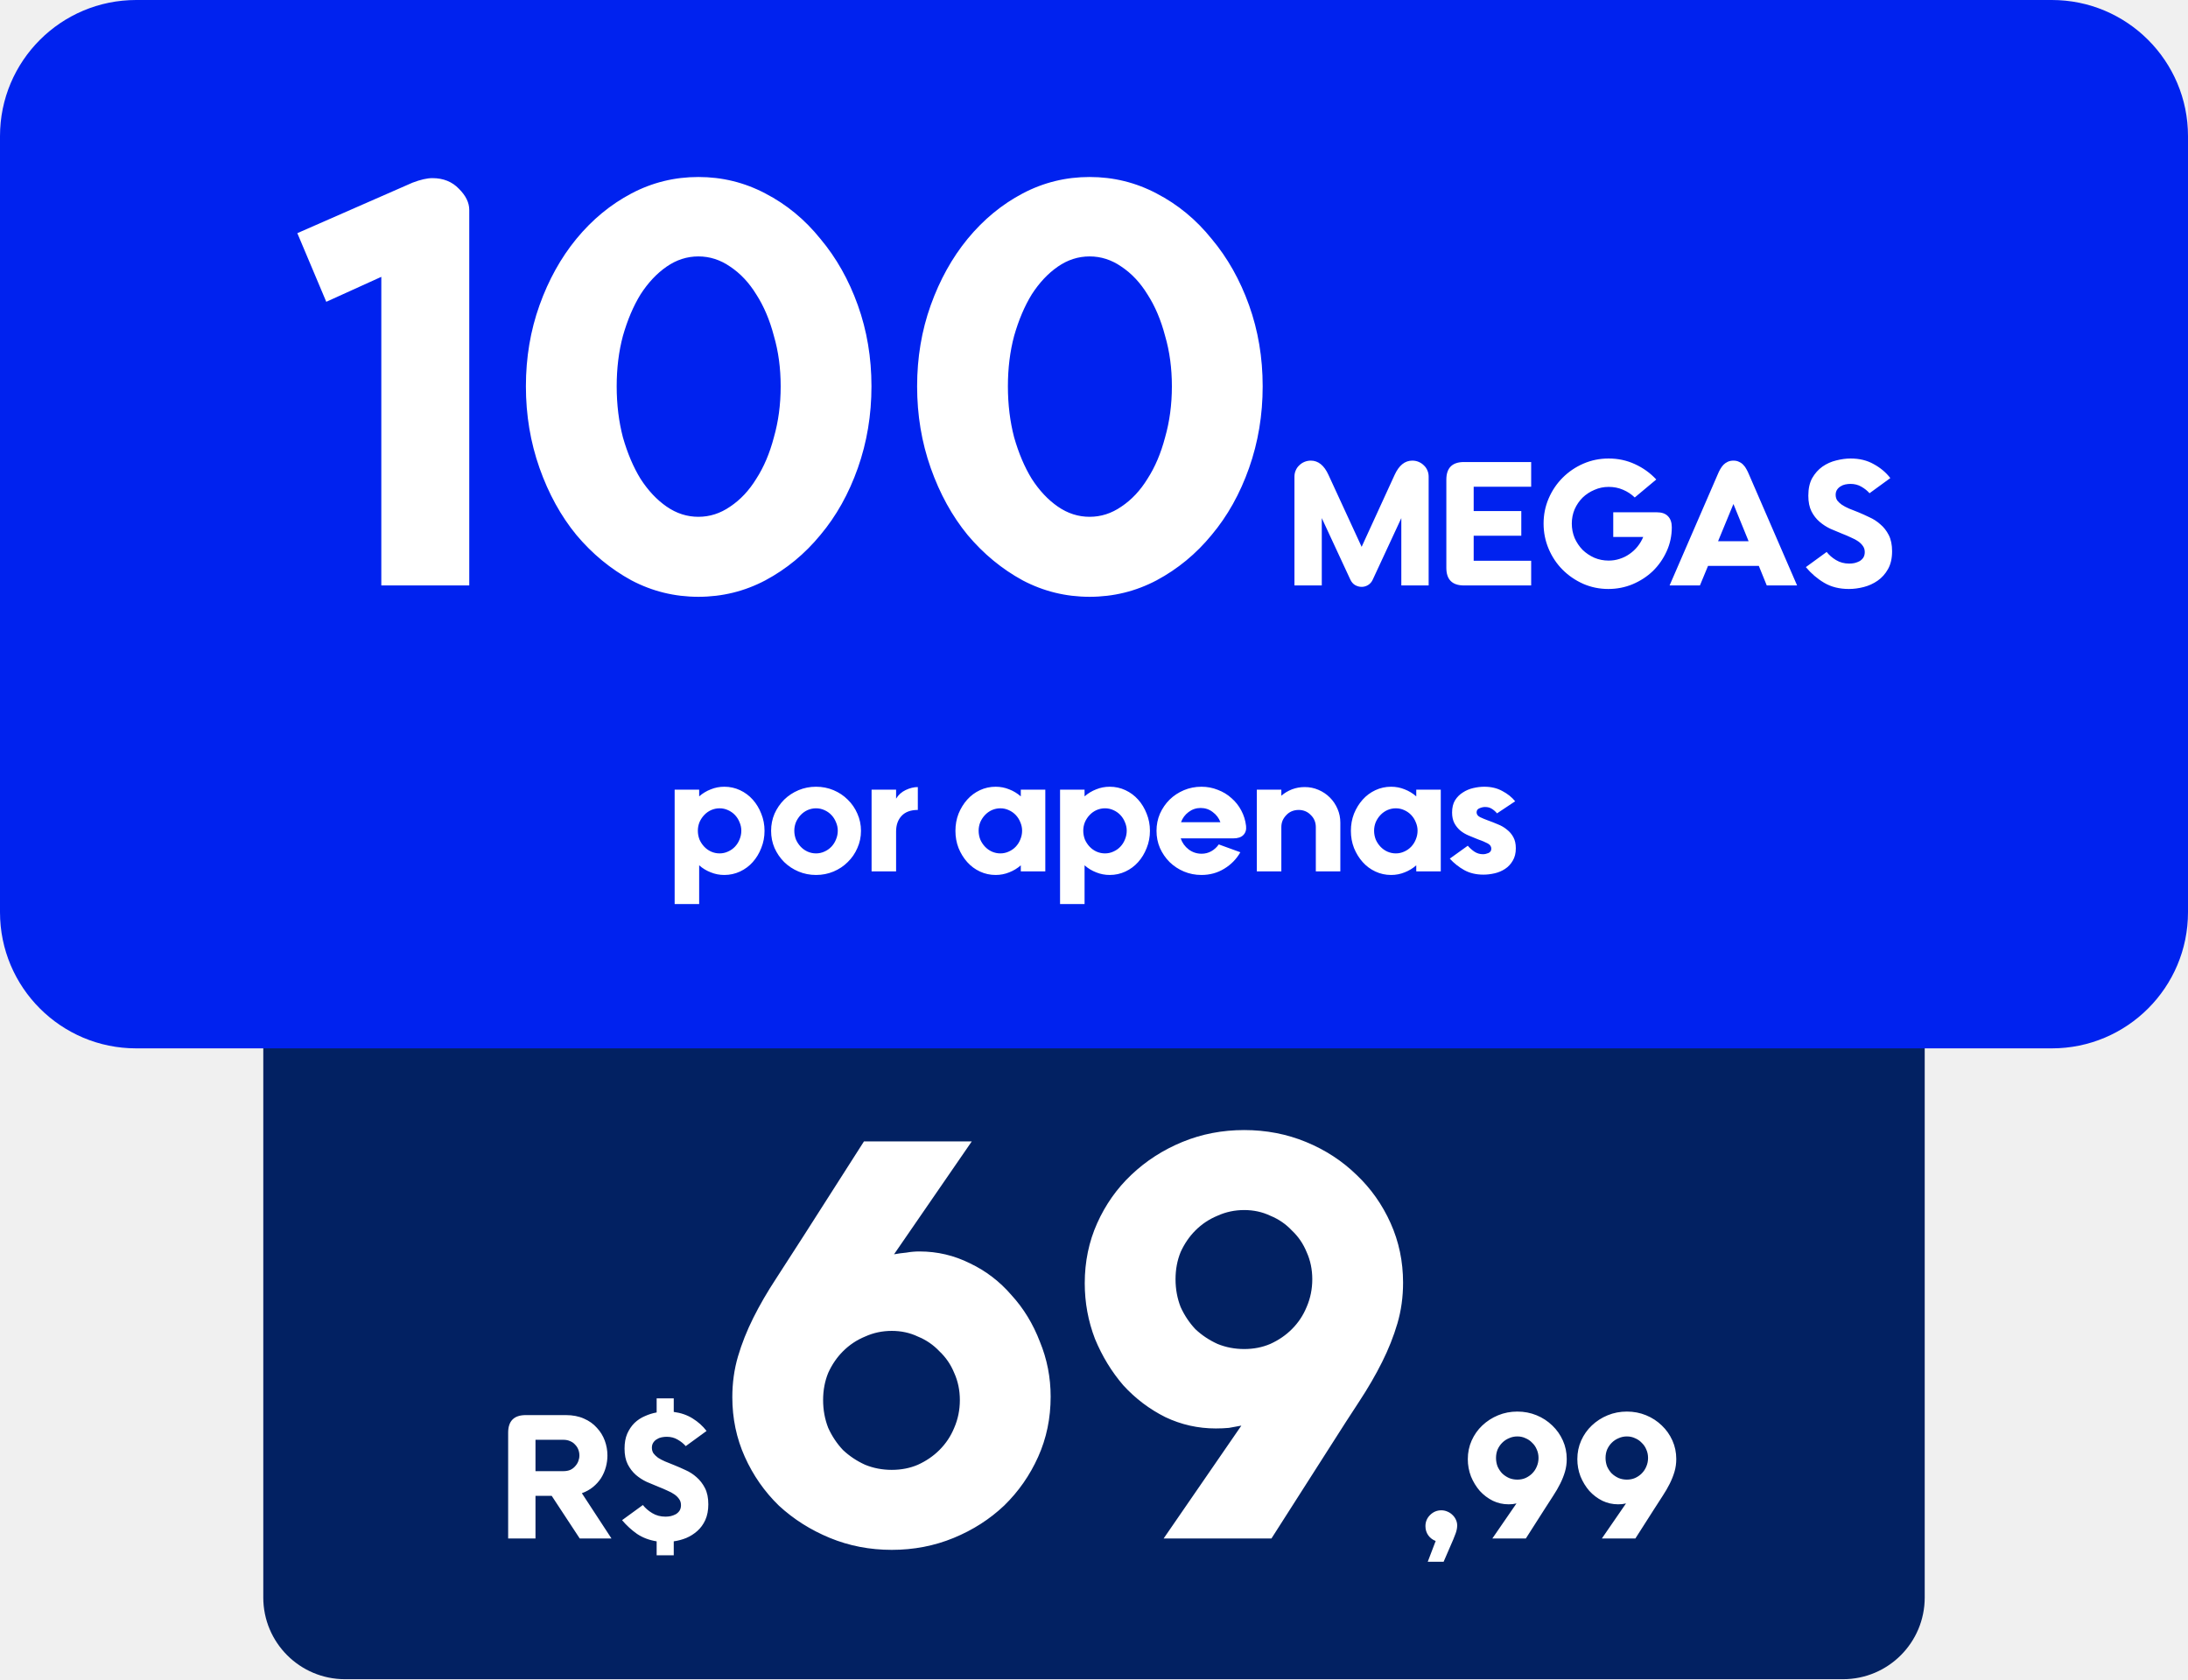
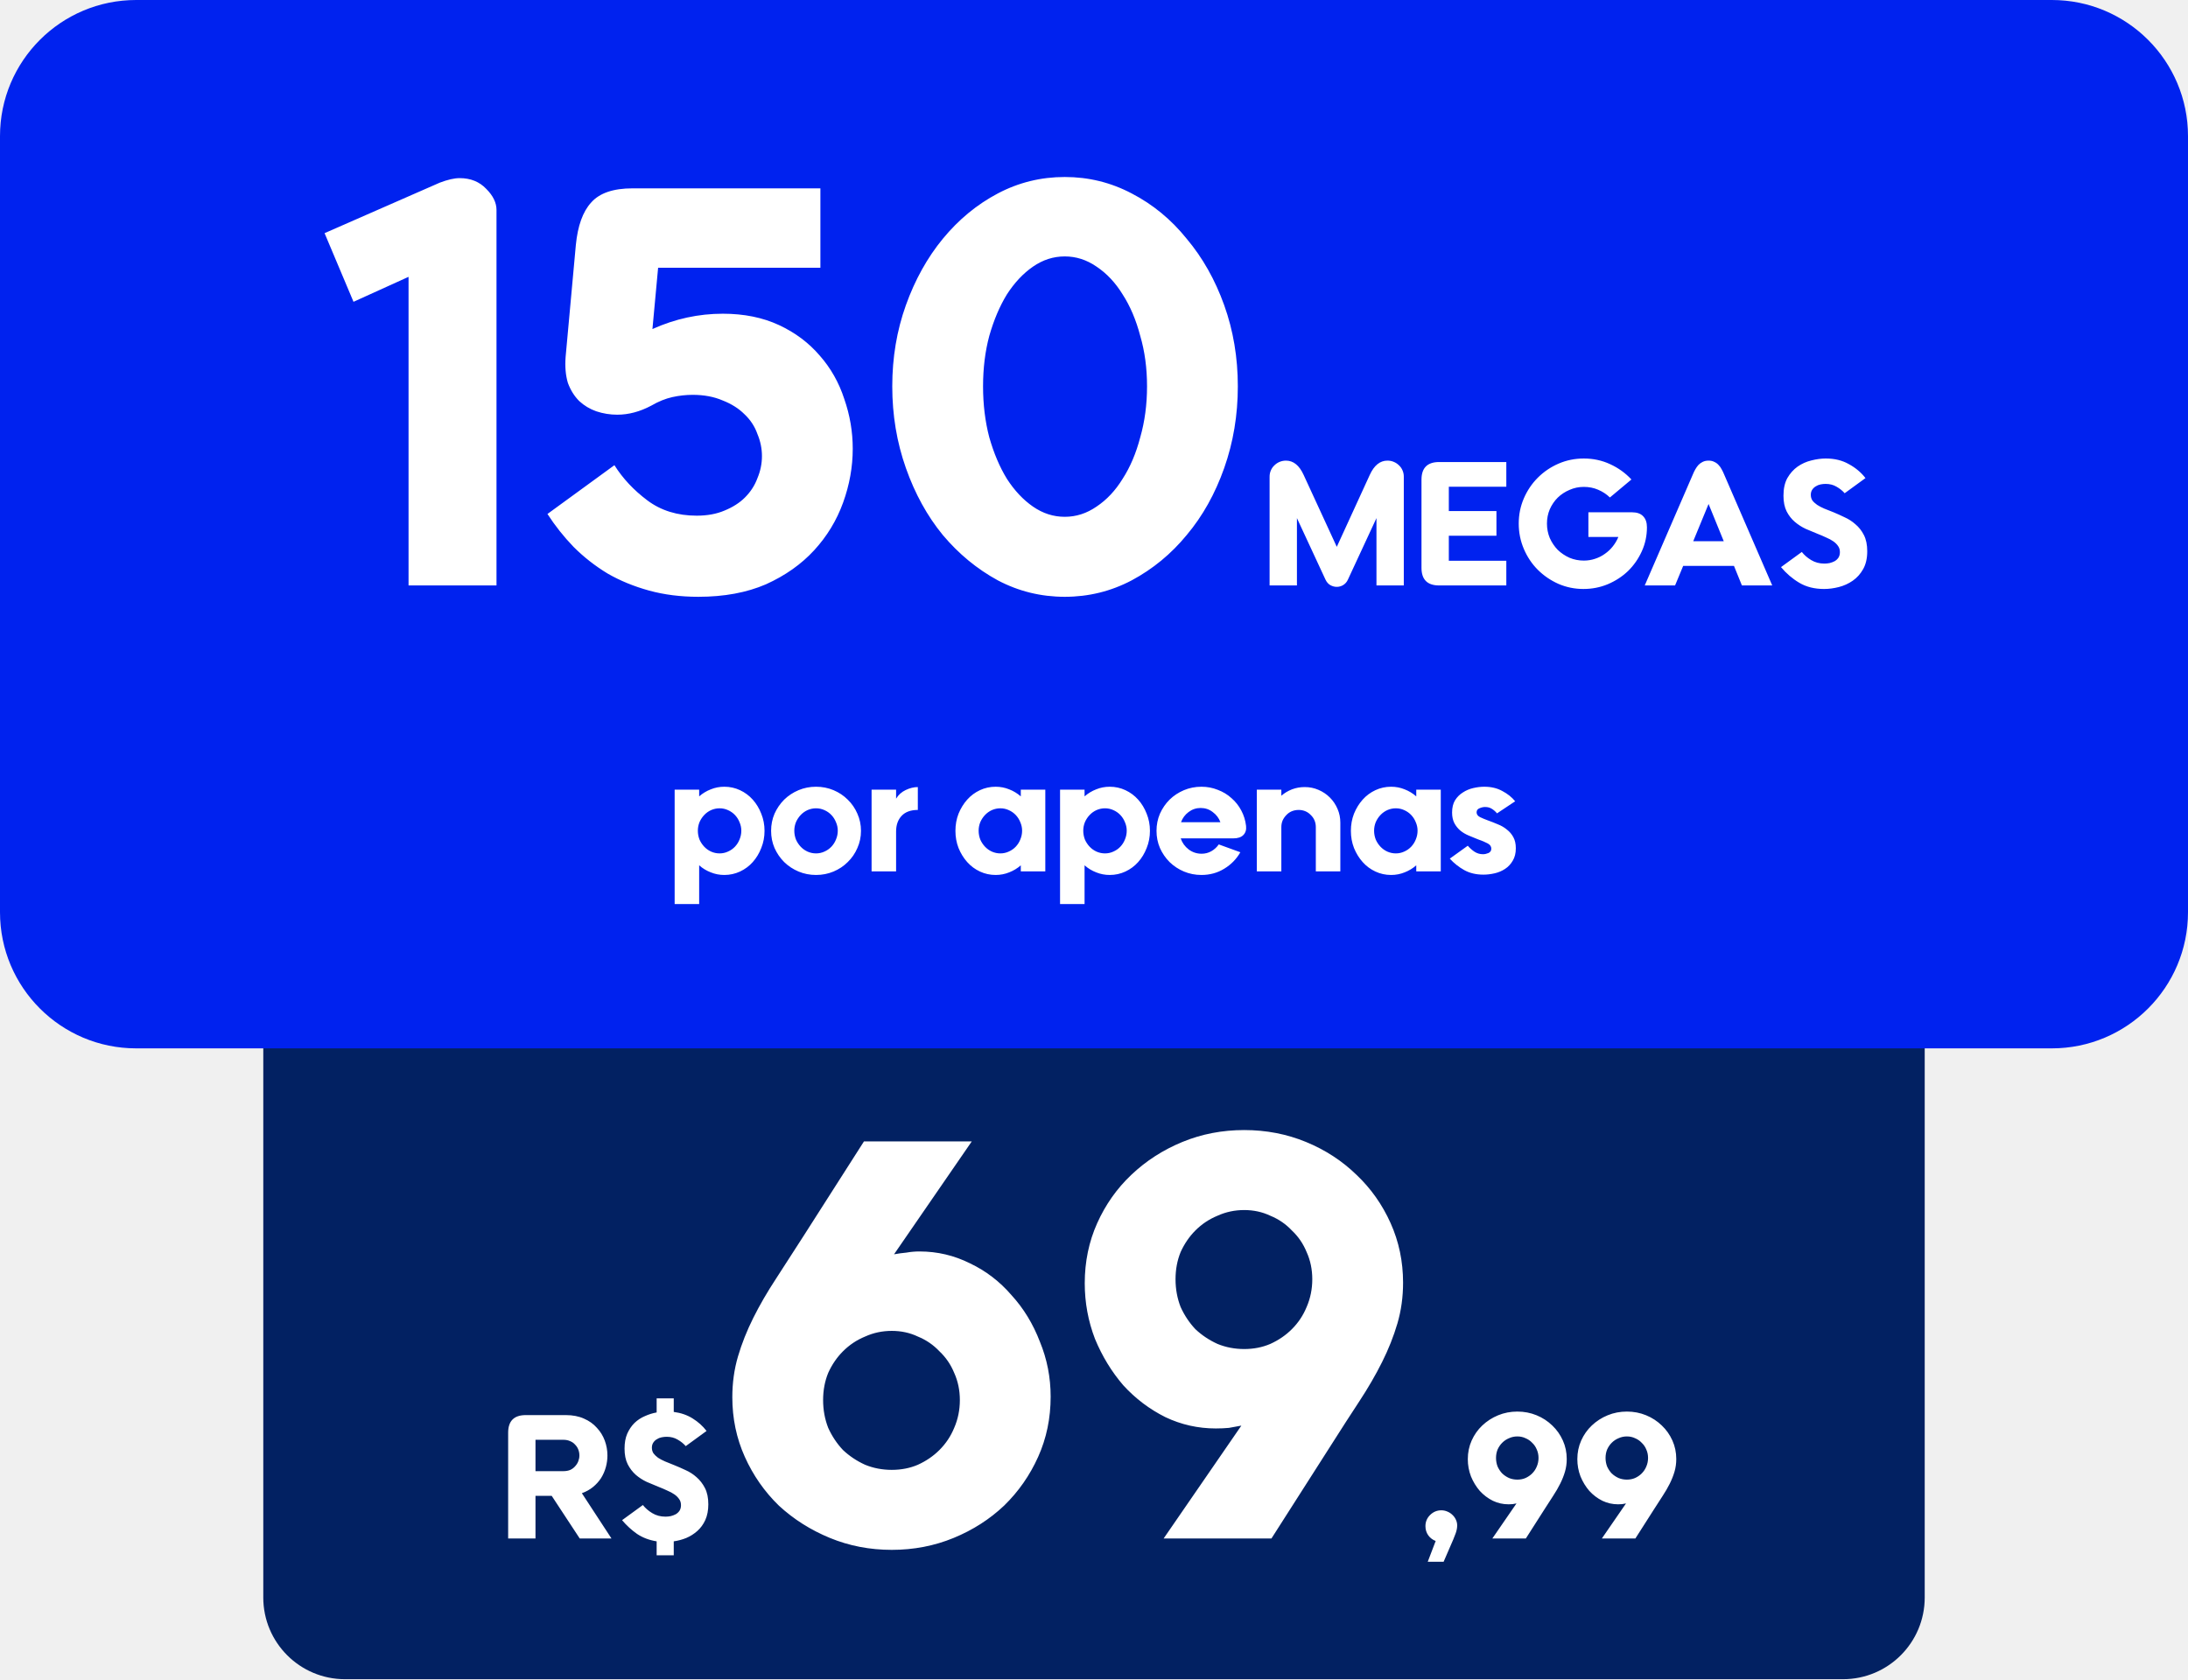
<svg xmlns="http://www.w3.org/2000/svg" width="482" height="370" viewBox="0 0 482 370" fill="none">
  <rect x="58" y="190" width="366" height="180" rx="18" fill="#022162" />
  <rect width="482" height="231" rx="30" fill="#0022EF" />
-   <path d="M84 129V61L71.875 66.5L65.5 51.375L90.875 40.25C92.625 39.583 94.083 39.25 95.25 39.25C97.667 39.25 99.625 40.042 101.125 41.625C102.625 43.125 103.375 44.667 103.375 46.25V129H84ZM115.852 85.125C115.852 78.792 116.852 72.833 118.852 67.25C120.852 61.667 123.56 56.792 126.977 52.625C130.477 48.375 134.518 45.042 139.102 42.625C143.685 40.208 148.602 39 153.852 39C159.102 39 164.018 40.208 168.602 42.625C173.268 45.042 177.31 48.375 180.727 52.625C184.227 56.792 186.977 61.667 188.977 67.25C190.977 72.833 191.977 78.792 191.977 85.125C191.977 91.458 190.977 97.458 188.977 103.125C186.977 108.792 184.227 113.708 180.727 117.875C177.31 122.042 173.268 125.375 168.602 127.875C164.018 130.292 159.102 131.5 153.852 131.5C148.602 131.5 143.685 130.292 139.102 127.875C134.518 125.375 130.477 122.042 126.977 117.875C123.56 113.708 120.852 108.792 118.852 103.125C116.852 97.458 115.852 91.458 115.852 85.125ZM135.852 85.125C135.852 89.125 136.31 92.875 137.227 96.375C138.227 99.875 139.518 102.917 141.102 105.5C142.768 108.083 144.685 110.125 146.852 111.625C149.018 113.125 151.352 113.875 153.852 113.875C156.352 113.875 158.685 113.125 160.852 111.625C163.102 110.125 165.018 108.083 166.602 105.5C168.268 102.917 169.56 99.875 170.477 96.375C171.477 92.875 171.977 89.125 171.977 85.125C171.977 81.125 171.477 77.417 170.477 74C169.56 70.5 168.268 67.458 166.602 64.875C165.018 62.292 163.102 60.25 160.852 58.75C158.685 57.25 156.352 56.5 153.852 56.5C151.352 56.5 149.018 57.25 146.852 58.75C144.685 60.25 142.768 62.292 141.102 64.875C139.518 67.458 138.227 70.5 137.227 74C136.31 77.417 135.852 81.125 135.852 85.125ZM202.033 85.125C202.033 78.792 203.033 72.833 205.033 67.25C207.033 61.667 209.742 56.792 213.158 52.625C216.658 48.375 220.7 45.042 225.283 42.625C229.867 40.208 234.783 39 240.033 39C245.283 39 250.2 40.208 254.783 42.625C259.45 45.042 263.492 48.375 266.908 52.625C270.408 56.792 273.158 61.667 275.158 67.25C277.158 72.833 278.158 78.792 278.158 85.125C278.158 91.458 277.158 97.458 275.158 103.125C273.158 108.792 270.408 113.708 266.908 117.875C263.492 122.042 259.45 125.375 254.783 127.875C250.2 130.292 245.283 131.5 240.033 131.5C234.783 131.5 229.867 130.292 225.283 127.875C220.7 125.375 216.658 122.042 213.158 117.875C209.742 113.708 207.033 108.792 205.033 103.125C203.033 97.458 202.033 91.458 202.033 85.125ZM222.033 85.125C222.033 89.125 222.492 92.875 223.408 96.375C224.408 99.875 225.7 102.917 227.283 105.5C228.95 108.083 230.867 110.125 233.033 111.625C235.2 113.125 237.533 113.875 240.033 113.875C242.533 113.875 244.867 113.125 247.033 111.625C249.283 110.125 251.2 108.083 252.783 105.5C254.45 102.917 255.742 99.875 256.658 96.375C257.658 92.875 258.158 89.125 258.158 85.125C258.158 81.125 257.658 77.417 256.658 74C255.742 70.5 254.45 67.458 252.783 64.875C251.2 62.292 249.283 60.25 247.033 58.75C244.867 57.25 242.533 56.5 240.033 56.5C237.533 56.5 235.2 57.25 233.033 58.75C230.867 60.25 228.95 62.292 227.283 64.875C225.7 67.458 224.408 70.5 223.408 74C222.492 77.417 222.033 81.125 222.033 85.125ZM291.179 114.16V129H285.157V105.03C285.157 104.538 285.248 104.085 285.429 103.671C285.611 103.23 285.87 102.855 286.206 102.544C286.543 102.207 286.931 101.948 287.372 101.767C287.812 101.586 288.278 101.495 288.77 101.495C290.402 101.495 291.697 102.544 292.655 104.642L299.959 120.492L307.223 104.642C308.182 102.544 309.477 101.495 311.108 101.495C311.626 101.495 312.093 101.586 312.507 101.767C312.947 101.948 313.336 102.207 313.672 102.544C314.009 102.855 314.268 103.23 314.449 103.671C314.631 104.085 314.721 104.538 314.721 105.03V129H308.7V114.16L302.406 127.718C302.173 128.236 301.823 128.637 301.357 128.922C300.917 129.181 300.451 129.311 299.959 129.311C299.467 129.311 298.988 129.181 298.521 128.922C298.081 128.663 297.731 128.262 297.472 127.718L291.179 114.16ZM337.305 101.806V107.245H324.641V112.606H335.13V118.045H324.641V123.561H337.305V129H322.504C319.914 129 318.619 127.705 318.619 125.115V105.691C318.619 103.101 319.914 101.806 322.504 101.806H337.305ZM364.982 112.878C366.069 112.878 366.885 113.163 367.429 113.732C367.999 114.302 368.284 115.118 368.284 116.18C368.284 118.045 367.908 119.806 367.157 121.463C366.406 123.121 365.396 124.571 364.127 125.814C362.858 127.032 361.369 128.003 359.659 128.728C357.976 129.427 356.189 129.777 354.298 129.777C352.356 129.777 350.517 129.401 348.782 128.65C347.046 127.873 345.531 126.837 344.236 125.542C342.941 124.247 341.918 122.719 341.167 120.958C340.416 119.197 340.04 117.332 340.04 115.364C340.04 113.396 340.416 111.544 341.167 109.809C341.918 108.073 342.941 106.558 344.236 105.263C345.557 103.942 347.085 102.906 348.82 102.155C350.556 101.404 352.407 101.029 354.376 101.029C356.448 101.029 358.377 101.443 360.164 102.272C361.977 103.101 363.544 104.227 364.865 105.652L360.125 109.614C359.374 108.889 358.507 108.319 357.523 107.905C356.564 107.491 355.515 107.283 354.376 107.283C353.262 107.283 352.213 107.504 351.229 107.944C350.245 108.358 349.377 108.928 348.626 109.653C347.901 110.378 347.318 111.233 346.878 112.217C346.464 113.201 346.256 114.25 346.256 115.364C346.256 116.478 346.464 117.54 346.878 118.55C347.318 119.534 347.901 120.401 348.626 121.153C349.377 121.878 350.245 122.46 351.229 122.901C352.213 123.315 353.262 123.522 354.376 123.522C355.23 123.522 356.046 123.393 356.823 123.134C357.626 122.875 358.351 122.512 358.999 122.046C359.672 121.58 360.255 121.036 360.747 120.414C361.265 119.767 361.679 119.068 361.99 118.317H355.386V112.878H364.982ZM378.481 119.249H385.202L381.861 111.052L378.481 119.249ZM378.404 104.525C378.559 104.137 378.74 103.761 378.947 103.399C379.155 103.036 379.388 102.712 379.647 102.427C379.932 102.142 380.242 101.922 380.579 101.767C380.942 101.586 381.369 101.495 381.861 101.495C382.353 101.495 382.768 101.586 383.104 101.767C383.467 101.922 383.778 102.142 384.037 102.427C384.322 102.712 384.555 103.036 384.736 103.399C384.943 103.761 385.124 104.137 385.28 104.525L395.886 129H389.204L387.455 124.688H376.267L374.48 129H367.798L378.404 104.525ZM398.36 109.226C398.36 107.672 398.645 106.377 399.215 105.341C399.81 104.305 400.561 103.463 401.468 102.816C402.4 102.168 403.41 101.715 404.498 101.456C405.612 101.171 406.674 101.029 407.684 101.029C409.626 101.029 411.323 101.443 412.773 102.272C414.249 103.075 415.466 104.098 416.425 105.341L411.841 108.682C411.374 108.138 410.779 107.659 410.054 107.245C409.354 106.83 408.551 106.623 407.645 106.623C407.282 106.623 406.907 106.662 406.518 106.74C406.13 106.817 405.78 106.96 405.469 107.167C405.159 107.348 404.9 107.594 404.692 107.905C404.485 108.216 404.382 108.591 404.382 109.032C404.382 109.498 404.498 109.912 404.731 110.275C404.99 110.612 405.34 110.935 405.78 111.246C406.22 111.531 406.738 111.803 407.334 112.062C407.956 112.321 408.642 112.593 409.393 112.878C410.144 113.188 410.947 113.551 411.802 113.965C412.682 114.354 413.485 114.872 414.21 115.519C414.961 116.141 415.583 116.931 416.075 117.889C416.567 118.847 416.813 120.039 416.813 121.463C416.813 123.017 416.515 124.325 415.92 125.387C415.324 126.449 414.56 127.304 413.628 127.951C412.695 128.599 411.672 129.065 410.559 129.35C409.445 129.635 408.357 129.777 407.295 129.777C405.197 129.777 403.384 129.324 401.856 128.417C400.328 127.511 398.982 126.358 397.816 124.96L402.4 121.619C402.918 122.292 403.605 122.888 404.459 123.406C405.314 123.924 406.285 124.183 407.373 124.183C407.761 124.183 408.15 124.144 408.538 124.066C408.953 123.963 409.328 123.82 409.665 123.639C410.002 123.432 410.274 123.173 410.481 122.862C410.688 122.525 410.792 122.124 410.792 121.658C410.792 121.14 410.662 120.699 410.403 120.337C410.144 119.948 409.795 119.599 409.354 119.288C408.914 118.977 408.383 118.692 407.761 118.433C407.166 118.148 406.531 117.876 405.858 117.617C405.029 117.281 404.161 116.918 403.255 116.529C402.374 116.115 401.572 115.597 400.846 114.976C400.121 114.354 399.525 113.59 399.059 112.683C398.593 111.751 398.36 110.599 398.36 109.226Z" fill="white" />
+   <path d="M90 129V61L77.875 66.5L71.5 51.375L96.875 40.25C98.625 39.583 100.083 39.25 101.25 39.25C103.667 39.25 105.625 40.042 107.125 41.625C108.625 43.125 109.375 44.667 109.375 46.25V129H90ZM126.852 54C127.268 49.75 128.393 46.625 130.227 44.625C132.06 42.542 135.102 41.5 139.352 41.5H180.727V59H144.977L143.727 72.5C148.727 70.25 153.893 69.125 159.227 69.125C163.893 69.125 168.018 69.958 171.602 71.625C175.185 73.292 178.185 75.542 180.602 78.375C183.018 81.125 184.81 84.292 185.977 87.875C187.227 91.458 187.852 95.125 187.852 98.875C187.852 102.875 187.143 106.833 185.727 110.75C184.31 114.667 182.185 118.167 179.352 121.25C176.518 124.333 172.977 126.833 168.727 128.75C164.477 130.583 159.518 131.5 153.852 131.5C149.935 131.5 146.31 131.042 142.977 130.125C139.643 129.208 136.602 127.958 133.852 126.375C131.102 124.708 128.602 122.75 126.352 120.5C124.185 118.25 122.268 115.833 120.602 113.25L135.352 102.5C137.185 105.417 139.602 108 142.602 110.25C145.602 112.5 149.227 113.625 153.477 113.625C155.81 113.625 157.852 113.25 159.602 112.5C161.435 111.75 162.935 110.792 164.102 109.625C165.352 108.375 166.268 106.958 166.852 105.375C167.518 103.792 167.852 102.167 167.852 100.5C167.852 98.833 167.518 97.208 166.852 95.625C166.268 93.958 165.31 92.5 163.977 91.25C162.727 90 161.143 89 159.227 88.25C157.31 87.417 155.102 87 152.602 87C151.102 87 149.602 87.167 148.102 87.5C146.602 87.833 145.06 88.458 143.477 89.375C140.977 90.708 138.477 91.375 135.977 91.375C134.393 91.375 132.852 91.125 131.352 90.625C129.935 90.125 128.685 89.375 127.602 88.375C126.518 87.292 125.685 85.958 125.102 84.375C124.602 82.708 124.435 80.792 124.602 78.625L126.852 54ZM196.559 85.125C196.559 78.792 197.559 72.833 199.559 67.25C201.559 61.667 204.267 56.792 207.684 52.625C211.184 48.375 215.225 45.042 219.809 42.625C224.392 40.208 229.309 39 234.559 39C239.809 39 244.725 40.208 249.309 42.625C253.975 45.042 258.017 48.375 261.434 52.625C264.934 56.792 267.684 61.667 269.684 67.25C271.684 72.833 272.684 78.792 272.684 85.125C272.684 91.458 271.684 97.458 269.684 103.125C267.684 108.792 264.934 113.708 261.434 117.875C258.017 122.042 253.975 125.375 249.309 127.875C244.725 130.292 239.809 131.5 234.559 131.5C229.309 131.5 224.392 130.292 219.809 127.875C215.225 125.375 211.184 122.042 207.684 117.875C204.267 113.708 201.559 108.792 199.559 103.125C197.559 97.458 196.559 91.458 196.559 85.125ZM216.559 85.125C216.559 89.125 217.017 92.875 217.934 96.375C218.934 99.875 220.225 102.917 221.809 105.5C223.475 108.083 225.392 110.125 227.559 111.625C229.725 113.125 232.059 113.875 234.559 113.875C237.059 113.875 239.392 113.125 241.559 111.625C243.809 110.125 245.725 108.083 247.309 105.5C248.975 102.917 250.267 99.875 251.184 96.375C252.184 92.875 252.684 89.125 252.684 85.125C252.684 81.125 252.184 77.417 251.184 74C250.267 70.5 248.975 67.458 247.309 64.875C245.725 62.292 243.809 60.25 241.559 58.75C239.392 57.25 237.059 56.5 234.559 56.5C232.059 56.5 229.725 57.25 227.559 58.75C225.392 60.25 223.475 62.292 221.809 64.875C220.225 67.458 218.934 70.5 217.934 74C217.017 77.417 216.559 81.125 216.559 85.125ZM285.704 114.16V129H279.683V105.03C279.683 104.538 279.773 104.085 279.955 103.671C280.136 103.23 280.395 102.855 280.732 102.544C281.068 102.207 281.457 101.948 281.897 101.767C282.337 101.586 282.804 101.495 283.296 101.495C284.927 101.495 286.222 102.544 287.181 104.642L294.484 120.492L301.749 104.642C302.707 102.544 304.002 101.495 305.634 101.495C306.152 101.495 306.618 101.586 307.032 101.767C307.473 101.948 307.861 102.207 308.198 102.544C308.534 102.855 308.793 103.23 308.975 103.671C309.156 104.085 309.247 104.538 309.247 105.03V129H303.225V114.16L296.932 127.718C296.699 128.236 296.349 128.637 295.883 128.922C295.442 129.181 294.976 129.311 294.484 129.311C293.992 129.311 293.513 129.181 293.047 128.922C292.606 128.663 292.257 128.262 291.998 127.718L285.704 114.16ZM331.831 101.806V107.245H319.166V112.606H329.655V118.045H319.166V123.561H331.831V129H317.029C314.439 129 313.144 127.705 313.144 125.115V105.691C313.144 103.101 314.439 101.806 317.029 101.806H331.831ZM359.507 112.878C360.595 112.878 361.41 113.163 361.954 113.732C362.524 114.302 362.809 115.118 362.809 116.18C362.809 118.045 362.434 119.806 361.682 121.463C360.931 123.121 359.921 124.571 358.652 125.814C357.383 127.032 355.894 128.003 354.185 128.728C352.501 129.427 350.714 129.777 348.823 129.777C346.881 129.777 345.042 129.401 343.307 128.65C341.572 127.873 340.057 126.837 338.762 125.542C337.467 124.247 336.444 122.719 335.693 120.958C334.941 119.197 334.566 117.332 334.566 115.364C334.566 113.396 334.941 111.544 335.693 109.809C336.444 108.073 337.467 106.558 338.762 105.263C340.082 103.942 341.61 102.906 343.346 102.155C345.081 101.404 346.933 101.029 348.901 101.029C350.973 101.029 352.903 101.443 354.69 102.272C356.503 103.101 358.069 104.227 359.39 105.652L354.651 109.614C353.9 108.889 353.032 108.319 352.048 107.905C351.09 107.491 350.041 107.283 348.901 107.283C347.787 107.283 346.739 107.504 345.754 107.944C344.77 108.358 343.903 108.928 343.152 109.653C342.426 110.378 341.844 111.233 341.403 112.217C340.989 113.201 340.782 114.25 340.782 115.364C340.782 116.478 340.989 117.54 341.403 118.55C341.844 119.534 342.426 120.401 343.152 121.153C343.903 121.878 344.77 122.46 345.754 122.901C346.739 123.315 347.787 123.522 348.901 123.522C349.756 123.522 350.572 123.393 351.349 123.134C352.152 122.875 352.877 122.512 353.524 122.046C354.198 121.58 354.78 121.036 355.272 120.414C355.79 119.767 356.205 119.068 356.516 118.317H349.911V112.878H359.507ZM373.007 119.249H379.727L376.386 111.052L373.007 119.249ZM372.929 104.525C373.084 104.137 373.266 103.761 373.473 103.399C373.68 103.036 373.913 102.712 374.172 102.427C374.457 102.142 374.768 101.922 375.104 101.767C375.467 101.586 375.894 101.495 376.386 101.495C376.879 101.495 377.293 101.586 377.63 101.767C377.992 101.922 378.303 102.142 378.562 102.427C378.847 102.712 379.08 103.036 379.261 103.399C379.468 103.761 379.65 104.137 379.805 104.525L390.411 129H383.729L381.981 124.688H370.792L369.005 129H362.323L372.929 104.525ZM392.885 109.226C392.885 107.672 393.17 106.377 393.74 105.341C394.336 104.305 395.087 103.463 395.993 102.816C396.926 102.168 397.936 101.715 399.024 101.456C400.137 101.171 401.199 101.029 402.209 101.029C404.152 101.029 405.848 101.443 407.298 102.272C408.775 103.075 409.992 104.098 410.95 105.341L406.366 108.682C405.9 108.138 405.304 107.659 404.579 107.245C403.88 106.83 403.077 106.623 402.17 106.623C401.808 106.623 401.432 106.662 401.044 106.74C400.655 106.817 400.306 106.96 399.995 107.167C399.684 107.348 399.425 107.594 399.218 107.905C399.011 108.216 398.907 108.591 398.907 109.032C398.907 109.498 399.024 109.912 399.257 110.275C399.516 110.612 399.865 110.935 400.306 111.246C400.746 111.531 401.264 111.803 401.86 112.062C402.481 112.321 403.167 112.593 403.919 112.878C404.67 113.188 405.472 113.551 406.327 113.965C407.208 114.354 408.011 114.872 408.736 115.519C409.487 116.141 410.108 116.931 410.601 117.889C411.093 118.847 411.339 120.039 411.339 121.463C411.339 123.017 411.041 124.325 410.445 125.387C409.849 126.449 409.085 127.304 408.153 127.951C407.221 128.599 406.198 129.065 405.084 129.35C403.97 129.635 402.883 129.777 401.821 129.777C399.723 129.777 397.91 129.324 396.382 128.417C394.854 127.511 393.507 126.358 392.342 124.96L396.926 121.619C397.444 122.292 398.13 122.888 398.985 123.406C399.839 123.924 400.811 124.183 401.898 124.183C402.287 124.183 402.675 124.144 403.064 124.066C403.478 123.963 403.854 123.82 404.19 123.639C404.527 123.432 404.799 123.173 405.006 122.862C405.213 122.525 405.317 122.124 405.317 121.658C405.317 121.14 405.188 120.699 404.929 120.337C404.67 119.948 404.32 119.599 403.88 119.288C403.439 118.977 402.908 118.692 402.287 118.433C401.691 118.148 401.057 117.876 400.383 117.617C399.554 117.281 398.687 116.918 397.78 116.529C396.9 116.115 396.097 115.597 395.372 114.976C394.647 114.354 394.051 113.59 393.585 112.683C393.119 111.751 392.885 110.599 392.885 109.226Z" fill="white" />
  <path d="M117.964 324.16H124.063C124.659 324.16 125.177 324.069 125.617 323.888C126.058 323.681 126.42 323.409 126.705 323.072C127.016 322.735 127.249 322.36 127.404 321.945C127.56 321.531 127.637 321.117 127.637 320.702C127.637 320.262 127.56 319.835 127.404 319.42C127.249 319.006 127.016 318.643 126.705 318.332C126.42 317.996 126.058 317.737 125.617 317.555C125.177 317.348 124.659 317.245 124.063 317.245H117.964V324.16ZM127.715 339L121.538 329.599H117.964V339H111.942V315.691C111.942 313.101 113.237 311.806 115.827 311.806H124.646C126.174 311.806 127.508 312.065 128.647 312.583C129.787 313.075 130.732 313.748 131.483 314.603C132.26 315.432 132.843 316.377 133.232 317.439C133.62 318.501 133.814 319.588 133.814 320.702C133.814 321.557 133.698 322.412 133.465 323.266C133.232 324.121 132.882 324.924 132.416 325.675C131.95 326.4 131.354 327.06 130.629 327.656C129.929 328.226 129.114 328.679 128.181 329.016L134.708 339H127.715ZM137.583 319.187C137.583 317.918 137.778 316.83 138.166 315.924C138.58 314.991 139.111 314.201 139.759 313.554C140.432 312.906 141.196 312.401 142.051 312.039C142.906 311.65 143.773 311.378 144.654 311.223V308.115H148.422V311.106C150.002 311.314 151.388 311.793 152.579 312.544C153.796 313.295 154.819 314.214 155.648 315.302L151.064 318.643C150.598 318.099 150.002 317.62 149.277 317.206C148.578 316.791 147.775 316.584 146.868 316.584C146.506 316.584 146.13 316.623 145.742 316.701C145.353 316.778 145.003 316.921 144.693 317.128C144.382 317.309 144.123 317.555 143.916 317.866C143.709 318.177 143.605 318.553 143.605 318.993C143.605 319.459 143.721 319.873 143.955 320.236C144.214 320.573 144.55 320.896 144.965 321.207C145.405 321.492 145.923 321.764 146.519 322.023C147.14 322.282 147.814 322.554 148.539 322.839C149.316 323.15 150.144 323.512 151.025 323.927C151.906 324.315 152.709 324.833 153.434 325.481C154.185 326.128 154.806 326.931 155.298 327.889C155.791 328.847 156.037 330.039 156.037 331.463C156.037 332.784 155.816 333.937 155.376 334.921C154.936 335.879 154.353 336.682 153.628 337.329C152.903 337.977 152.087 338.495 151.18 338.883C150.274 339.246 149.355 339.492 148.422 339.622V342.691H144.654V339.622C143.022 339.363 141.585 338.819 140.342 337.99C139.124 337.135 138.024 336.125 137.039 334.96L141.624 331.619C142.142 332.292 142.828 332.888 143.683 333.406C144.537 333.924 145.509 334.183 146.596 334.183C146.985 334.183 147.373 334.144 147.762 334.066C148.176 333.963 148.552 333.82 148.888 333.639C149.225 333.432 149.497 333.173 149.704 332.862C149.911 332.525 150.015 332.124 150.015 331.658C150.015 331.14 149.886 330.699 149.627 330.337C149.368 329.948 149.018 329.599 148.578 329.288C148.137 328.977 147.606 328.692 146.985 328.433C146.389 328.148 145.755 327.876 145.081 327.617C144.252 327.281 143.385 326.918 142.478 326.529C141.598 326.115 140.795 325.597 140.07 324.976C139.344 324.328 138.749 323.551 138.283 322.645C137.816 321.712 137.583 320.56 137.583 319.187ZM161.325 307.875C161.325 304.708 161.741 301.708 162.575 298.875C163.408 296.042 164.533 293.208 165.95 290.375C167.366 287.542 169.033 284.667 170.95 281.75C172.866 278.75 174.908 275.583 177.075 272.25L190.325 251.5H214.075L196.95 276.375C197.866 276.208 198.783 276.083 199.7 276C200.616 275.833 201.575 275.75 202.575 275.75C206.491 275.75 210.2 276.625 213.7 278.375C217.2 280.042 220.241 282.375 222.825 285.375C225.491 288.292 227.575 291.708 229.075 295.625C230.658 299.458 231.45 303.5 231.45 307.75C231.45 312.5 230.533 316.917 228.7 321C226.866 325.083 224.366 328.667 221.2 331.75C218.033 334.75 214.325 337.125 210.075 338.875C205.825 340.625 201.283 341.5 196.45 341.5C191.616 341.5 187.075 340.625 182.825 338.875C178.575 337.125 174.825 334.75 171.575 331.75C168.408 328.667 165.908 325.083 164.075 321C162.241 316.917 161.325 312.542 161.325 307.875ZM181.325 308.5C181.325 310.667 181.7 312.708 182.45 314.625C183.283 316.458 184.366 318.083 185.7 319.5C187.116 320.833 188.741 321.917 190.575 322.75C192.408 323.5 194.366 323.875 196.45 323.875C198.533 323.875 200.45 323.5 202.2 322.75C204.033 321.917 205.616 320.833 206.95 319.5C208.366 318.083 209.45 316.458 210.2 314.625C211.033 312.708 211.45 310.667 211.45 308.5C211.45 306.333 211.033 304.333 210.2 302.5C209.45 300.667 208.366 299.083 206.95 297.75C205.616 296.333 204.033 295.25 202.2 294.5C200.45 293.667 198.533 293.25 196.45 293.25C194.366 293.25 192.408 293.667 190.575 294.5C188.741 295.25 187.116 296.333 185.7 297.75C184.366 299.083 183.283 300.667 182.45 302.5C181.7 304.333 181.325 306.333 181.325 308.5ZM309.086 282.625C309.086 285.792 308.67 288.792 307.836 291.625C307.003 294.458 305.878 297.292 304.461 300.125C303.045 302.958 301.378 305.833 299.461 308.75C297.545 311.667 295.503 314.833 293.336 318.25L280.086 339H256.336L273.461 314.125C272.545 314.292 271.628 314.458 270.711 314.625C269.795 314.708 268.836 314.75 267.836 314.75C263.92 314.75 260.211 313.917 256.711 312.25C253.211 310.5 250.128 308.167 247.461 305.25C244.878 302.25 242.795 298.833 241.211 295C239.711 291.083 238.961 287 238.961 282.75C238.961 278 239.878 273.583 241.711 269.5C243.545 265.417 246.045 261.875 249.211 258.875C252.461 255.792 256.211 253.375 260.461 251.625C264.711 249.875 269.253 249 274.086 249C278.92 249 283.461 249.875 287.711 251.625C291.961 253.375 295.67 255.792 298.836 258.875C302.003 261.875 304.503 265.417 306.336 269.5C308.17 273.583 309.086 277.958 309.086 282.625ZM289.086 281.875C289.086 279.708 288.67 277.708 287.836 275.875C287.086 274.042 286.003 272.458 284.586 271.125C283.253 269.708 281.67 268.625 279.836 267.875C278.086 267.042 276.17 266.625 274.086 266.625C272.003 266.625 270.045 267.042 268.211 267.875C266.378 268.625 264.753 269.708 263.336 271.125C262.003 272.458 260.92 274.042 260.086 275.875C259.336 277.708 258.961 279.708 258.961 281.875C258.961 284.042 259.336 286.083 260.086 288C260.92 289.833 262.003 291.458 263.336 292.875C264.753 294.208 266.378 295.292 268.211 296.125C270.045 296.875 272.003 297.25 274.086 297.25C276.17 297.25 278.086 296.875 279.836 296.125C281.67 295.292 283.253 294.208 284.586 292.875C286.003 291.458 287.086 289.833 287.836 288C288.67 286.083 289.086 284.042 289.086 281.875ZM314.014 336.281C314.014 335.322 314.35 334.506 315.024 333.833C315.723 333.134 316.552 332.784 317.51 332.784C317.976 332.784 318.417 332.875 318.831 333.056C319.271 333.237 319.647 333.483 319.958 333.794C320.294 334.105 320.553 334.468 320.735 334.882C320.916 335.271 321.006 335.685 321.006 336.125C321.006 336.643 320.903 337.2 320.696 337.796C320.488 338.365 320.307 338.832 320.152 339.194L318.015 344.128H314.519L316.267 339.544C315.594 339.285 315.05 338.871 314.635 338.301C314.221 337.705 314.014 337.032 314.014 336.281ZM345.141 321.479C345.141 322.463 345.011 323.396 344.752 324.276C344.493 325.157 344.144 326.037 343.703 326.918C343.263 327.799 342.745 328.692 342.149 329.599C341.554 330.505 340.919 331.489 340.246 332.551L336.128 339H328.747L334.069 331.269C333.784 331.321 333.499 331.373 333.214 331.424C332.929 331.45 332.631 331.463 332.321 331.463C331.103 331.463 329.951 331.204 328.863 330.686C327.775 330.142 326.817 329.417 325.988 328.511C325.185 327.578 324.538 326.517 324.046 325.325C323.58 324.108 323.347 322.839 323.347 321.518C323.347 320.042 323.631 318.669 324.201 317.4C324.771 316.131 325.548 315.03 326.532 314.098C327.542 313.14 328.708 312.388 330.029 311.845C331.349 311.301 332.761 311.029 334.263 311.029C335.765 311.029 337.177 311.301 338.498 311.845C339.818 312.388 340.971 313.14 341.955 314.098C342.939 315.03 343.716 316.131 344.286 317.4C344.856 318.669 345.141 320.029 345.141 321.479ZM338.925 321.246C338.925 320.573 338.795 319.951 338.536 319.381C338.303 318.812 337.967 318.319 337.526 317.905C337.112 317.465 336.62 317.128 336.05 316.895C335.506 316.636 334.911 316.506 334.263 316.506C333.616 316.506 333.007 316.636 332.437 316.895C331.867 317.128 331.362 317.465 330.922 317.905C330.508 318.319 330.171 318.812 329.912 319.381C329.679 319.951 329.562 320.573 329.562 321.246C329.562 321.919 329.679 322.554 329.912 323.15C330.171 323.719 330.508 324.224 330.922 324.665C331.362 325.079 331.867 325.416 332.437 325.675C333.007 325.908 333.616 326.024 334.263 326.024C334.911 326.024 335.506 325.908 336.05 325.675C336.62 325.416 337.112 325.079 337.526 324.665C337.967 324.224 338.303 323.719 338.536 323.15C338.795 322.554 338.925 321.919 338.925 321.246ZM369.27 321.479C369.27 322.463 369.14 323.396 368.881 324.276C368.622 325.157 368.272 326.037 367.832 326.918C367.392 327.799 366.874 328.692 366.278 329.599C365.683 330.505 365.048 331.489 364.375 332.551L360.257 339H352.875L358.198 331.269C357.913 331.321 357.628 331.373 357.343 331.424C357.058 331.45 356.76 331.463 356.449 331.463C355.232 331.463 354.08 331.204 352.992 330.686C351.904 330.142 350.946 329.417 350.117 328.511C349.314 327.578 348.667 326.517 348.175 325.325C347.708 324.108 347.475 322.839 347.475 321.518C347.475 320.042 347.76 318.669 348.33 317.4C348.9 316.131 349.677 315.03 350.661 314.098C351.671 313.14 352.836 312.388 354.157 311.845C355.478 311.301 356.89 311.029 358.392 311.029C359.894 311.029 361.306 311.301 362.626 311.845C363.947 312.388 365.1 313.14 366.084 314.098C367.068 315.03 367.845 316.131 368.415 317.4C368.985 318.669 369.27 320.029 369.27 321.479ZM363.054 321.246C363.054 320.573 362.924 319.951 362.665 319.381C362.432 318.812 362.095 318.319 361.655 317.905C361.241 317.465 360.749 317.128 360.179 316.895C359.635 316.636 359.039 316.506 358.392 316.506C357.744 316.506 357.136 316.636 356.566 316.895C355.996 317.128 355.491 317.465 355.051 317.905C354.636 318.319 354.3 318.812 354.041 319.381C353.808 319.951 353.691 320.573 353.691 321.246C353.691 321.919 353.808 322.554 354.041 323.15C354.3 323.719 354.636 324.224 355.051 324.665C355.491 325.079 355.996 325.416 356.566 325.675C357.136 325.908 357.744 326.024 358.392 326.024C359.039 326.024 359.635 325.908 360.179 325.675C360.749 325.416 361.241 325.079 361.655 324.665C362.095 324.224 362.432 323.719 362.665 323.15C362.924 322.554 363.054 321.919 363.054 321.246Z" fill="white" />
  <path d="M163.308 183.036C163.308 182.388 163.176 181.764 162.912 181.164C162.672 180.564 162.336 180.036 161.904 179.58C161.472 179.124 160.956 178.764 160.356 178.5C159.78 178.236 159.168 178.104 158.52 178.104C157.872 178.104 157.248 178.236 156.648 178.5C156.072 178.764 155.568 179.124 155.136 179.58C154.704 180.036 154.356 180.564 154.092 181.164C153.852 181.764 153.732 182.388 153.732 183.036C153.732 183.708 153.852 184.356 154.092 184.98C154.356 185.58 154.704 186.108 155.136 186.564C155.568 187.02 156.072 187.38 156.648 187.644C157.248 187.908 157.872 188.04 158.52 188.04C159.168 188.04 159.78 187.908 160.356 187.644C160.956 187.38 161.472 187.02 161.904 186.564C162.336 186.108 162.672 185.58 162.912 184.98C163.176 184.356 163.308 183.708 163.308 183.036ZM168.42 183.072C168.42 184.416 168.18 185.676 167.7 186.852C167.244 188.028 166.62 189.06 165.828 189.948C165.036 190.836 164.1 191.532 163.02 192.036C161.94 192.54 160.788 192.792 159.564 192.792C158.508 192.792 157.512 192.6 156.576 192.216C155.64 191.856 154.788 191.34 154.02 190.668V199.2H148.62V174H154.02V175.476C154.788 174.804 155.64 174.288 156.576 173.928C157.512 173.544 158.508 173.352 159.564 173.352C160.788 173.352 161.94 173.604 163.02 174.108C164.1 174.612 165.036 175.308 165.828 176.196C166.62 177.084 167.244 178.116 167.7 179.292C168.18 180.468 168.42 181.728 168.42 183.072ZM169.868 183.072C169.868 181.728 170.12 180.468 170.624 179.292C171.152 178.116 171.86 177.084 172.748 176.196C173.66 175.308 174.716 174.612 175.916 174.108C177.116 173.604 178.4 173.352 179.768 173.352C181.136 173.352 182.42 173.604 183.62 174.108C184.82 174.612 185.864 175.308 186.752 176.196C187.664 177.084 188.372 178.116 188.876 179.292C189.404 180.468 189.668 181.728 189.668 183.072C189.668 184.416 189.404 185.676 188.876 186.852C188.372 188.028 187.664 189.06 186.752 189.948C185.864 190.836 184.82 191.532 183.62 192.036C182.42 192.54 181.136 192.792 179.768 192.792C178.4 192.792 177.116 192.54 175.916 192.036C174.716 191.532 173.66 190.836 172.748 189.948C171.86 189.06 171.152 188.028 170.624 186.852C170.12 185.676 169.868 184.416 169.868 183.072ZM174.98 183.036C174.98 183.708 175.1 184.356 175.34 184.98C175.604 185.58 175.952 186.108 176.384 186.564C176.816 187.02 177.32 187.38 177.896 187.644C178.496 187.908 179.12 188.04 179.768 188.04C180.416 188.04 181.028 187.908 181.604 187.644C182.204 187.38 182.72 187.02 183.152 186.564C183.584 186.108 183.92 185.58 184.16 184.98C184.424 184.356 184.556 183.708 184.556 183.036C184.556 182.388 184.424 181.764 184.16 181.164C183.92 180.564 183.584 180.036 183.152 179.58C182.72 179.124 182.204 178.764 181.604 178.5C181.028 178.236 180.416 178.104 179.768 178.104C179.12 178.104 178.496 178.236 177.896 178.5C177.32 178.764 176.816 179.124 176.384 179.58C175.952 180.036 175.604 180.564 175.34 181.164C175.1 181.764 174.98 182.388 174.98 183.036ZM202.191 178.464C200.631 178.464 199.443 178.896 198.627 179.76C197.811 180.624 197.403 181.776 197.403 183.216V192H192.003V174H197.403V175.98C197.907 175.14 198.615 174.504 199.527 174.072C200.439 173.64 201.327 173.424 202.191 173.424V178.464ZM215.586 183.036C215.586 183.708 215.706 184.356 215.946 184.98C216.21 185.58 216.558 186.108 216.99 186.564C217.422 187.02 217.926 187.38 218.502 187.644C219.102 187.908 219.726 188.04 220.374 188.04C221.022 188.04 221.634 187.908 222.21 187.644C222.81 187.38 223.326 187.02 223.758 186.564C224.19 186.108 224.526 185.58 224.766 184.98C225.03 184.356 225.162 183.708 225.162 183.036C225.162 182.388 225.03 181.764 224.766 181.164C224.526 180.564 224.19 180.036 223.758 179.58C223.326 179.124 222.81 178.764 222.21 178.5C221.634 178.236 221.022 178.104 220.374 178.104C219.726 178.104 219.102 178.236 218.502 178.5C217.926 178.764 217.422 179.124 216.99 179.58C216.558 180.036 216.21 180.564 215.946 181.164C215.706 181.764 215.586 182.388 215.586 183.036ZM210.474 183.072C210.474 181.728 210.702 180.468 211.158 179.292C211.638 178.116 212.274 177.084 213.066 176.196C213.858 175.308 214.794 174.612 215.874 174.108C216.954 173.604 218.106 173.352 219.33 173.352C220.386 173.352 221.382 173.544 222.318 173.928C223.254 174.288 224.106 174.804 224.874 175.476V174H230.274V192H224.874V190.668C224.106 191.34 223.254 191.856 222.318 192.216C221.382 192.6 220.386 192.792 219.33 192.792C218.106 192.792 216.954 192.54 215.874 192.036C214.794 191.532 213.858 190.836 213.066 189.948C212.274 189.06 211.638 188.028 211.158 186.852C210.702 185.676 210.474 184.416 210.474 183.072ZM248.21 183.036C248.21 182.388 248.078 181.764 247.814 181.164C247.574 180.564 247.238 180.036 246.806 179.58C246.374 179.124 245.858 178.764 245.258 178.5C244.682 178.236 244.07 178.104 243.422 178.104C242.774 178.104 242.15 178.236 241.55 178.5C240.974 178.764 240.47 179.124 240.038 179.58C239.606 180.036 239.258 180.564 238.994 181.164C238.754 181.764 238.634 182.388 238.634 183.036C238.634 183.708 238.754 184.356 238.994 184.98C239.258 185.58 239.606 186.108 240.038 186.564C240.47 187.02 240.974 187.38 241.55 187.644C242.15 187.908 242.774 188.04 243.422 188.04C244.07 188.04 244.682 187.908 245.258 187.644C245.858 187.38 246.374 187.02 246.806 186.564C247.238 186.108 247.574 185.58 247.814 184.98C248.078 184.356 248.21 183.708 248.21 183.036ZM253.322 183.072C253.322 184.416 253.082 185.676 252.602 186.852C252.146 188.028 251.522 189.06 250.73 189.948C249.938 190.836 249.002 191.532 247.922 192.036C246.842 192.54 245.69 192.792 244.466 192.792C243.41 192.792 242.414 192.6 241.478 192.216C240.542 191.856 239.69 191.34 238.922 190.668V199.2H233.522V174H238.922V175.476C239.69 174.804 240.542 174.288 241.478 173.928C242.414 173.544 243.41 173.352 244.466 173.352C245.69 173.352 246.842 173.604 247.922 174.108C249.002 174.612 249.938 175.308 250.73 176.196C251.522 177.084 252.146 178.116 252.602 179.292C253.082 180.468 253.322 181.728 253.322 183.072ZM268.847 181.164C268.511 180.252 267.947 179.508 267.155 178.932C266.387 178.332 265.499 178.032 264.491 178.032C263.507 178.032 262.619 178.332 261.827 178.932C261.059 179.508 260.507 180.252 260.171 181.164H268.847ZM260.099 184.728C260.435 185.712 261.023 186.528 261.863 187.176C262.703 187.8 263.651 188.112 264.707 188.112C265.475 188.112 266.183 187.932 266.831 187.572C267.503 187.188 268.055 186.684 268.487 186.06L273.239 187.788C272.375 189.3 271.187 190.512 269.675 191.424C268.187 192.336 266.519 192.792 264.671 192.792C263.303 192.792 262.019 192.54 260.819 192.036C259.619 191.532 258.563 190.836 257.651 189.948C256.763 189.06 256.055 188.028 255.527 186.852C255.023 185.676 254.771 184.416 254.771 183.072C254.771 181.728 255.023 180.468 255.527 179.292C256.055 178.116 256.763 177.084 257.651 176.196C258.563 175.308 259.619 174.612 260.819 174.108C262.019 173.604 263.303 173.352 264.671 173.352C265.943 173.352 267.143 173.58 268.271 174.036C269.423 174.468 270.431 175.08 271.295 175.872C272.183 176.64 272.903 177.552 273.455 178.608C274.007 179.64 274.355 180.768 274.499 181.992C274.595 182.832 274.391 183.504 273.887 184.008C273.407 184.488 272.675 184.728 271.691 184.728H260.099ZM289.866 182.244C289.866 181.716 289.77 181.224 289.578 180.768C289.386 180.312 289.11 179.916 288.75 179.58C288.414 179.22 288.018 178.944 287.562 178.752C287.106 178.56 286.614 178.464 286.086 178.464C285.558 178.464 285.054 178.56 284.574 178.752C284.118 178.944 283.722 179.22 283.386 179.58C283.05 179.916 282.774 180.312 282.558 180.768C282.366 181.224 282.27 181.716 282.27 182.244V192H276.87V174H282.27V175.332C282.966 174.732 283.746 174.264 284.61 173.928C285.498 173.592 286.434 173.424 287.418 173.424C288.498 173.424 289.506 173.628 290.442 174.036C291.402 174.444 292.242 175.008 292.962 175.728C293.682 176.448 294.246 177.288 294.654 178.248C295.062 179.184 295.266 180.192 295.266 181.272V192H289.866V182.244ZM302.703 183.036C302.703 183.708 302.823 184.356 303.063 184.98C303.327 185.58 303.675 186.108 304.107 186.564C304.539 187.02 305.043 187.38 305.619 187.644C306.219 187.908 306.843 188.04 307.491 188.04C308.139 188.04 308.751 187.908 309.327 187.644C309.927 187.38 310.443 187.02 310.875 186.564C311.307 186.108 311.643 185.58 311.883 184.98C312.147 184.356 312.279 183.708 312.279 183.036C312.279 182.388 312.147 181.764 311.883 181.164C311.643 180.564 311.307 180.036 310.875 179.58C310.443 179.124 309.927 178.764 309.327 178.5C308.751 178.236 308.139 178.104 307.491 178.104C306.843 178.104 306.219 178.236 305.619 178.5C305.043 178.764 304.539 179.124 304.107 179.58C303.675 180.036 303.327 180.564 303.063 181.164C302.823 181.764 302.703 182.388 302.703 183.036ZM297.591 183.072C297.591 181.728 297.819 180.468 298.275 179.292C298.755 178.116 299.391 177.084 300.183 176.196C300.975 175.308 301.911 174.612 302.991 174.108C304.071 173.604 305.223 173.352 306.447 173.352C307.503 173.352 308.499 173.544 309.435 173.928C310.371 174.288 311.223 174.804 311.991 175.476V174H317.391V192H311.991V190.668C311.223 191.34 310.371 191.856 309.435 192.216C308.499 192.6 307.503 192.792 306.447 192.792C305.223 192.792 304.071 192.54 302.991 192.036C301.911 191.532 300.975 190.836 300.183 189.948C299.391 189.06 298.755 188.028 298.275 186.852C297.819 185.676 297.591 184.416 297.591 183.072ZM319.884 179.04C319.884 177.96 320.1 177.06 320.532 176.34C320.988 175.62 321.564 175.044 322.26 174.612C322.956 174.156 323.724 173.832 324.564 173.64C325.404 173.448 326.208 173.352 326.976 173.352C328.488 173.352 329.808 173.664 330.936 174.288C332.088 174.888 333.036 175.644 333.78 176.556L329.784 179.22C329.448 178.812 329.064 178.476 328.632 178.212C328.224 177.948 327.732 177.816 327.156 177.816C326.748 177.816 326.328 177.912 325.896 178.104C325.488 178.272 325.284 178.572 325.284 179.004C325.284 179.436 325.536 179.784 326.04 180.048C326.544 180.288 327.12 180.528 327.768 180.768C328.512 181.032 329.244 181.32 329.964 181.632C330.708 181.92 331.368 182.304 331.944 182.784C332.544 183.24 333.024 183.804 333.384 184.476C333.744 185.124 333.924 185.94 333.924 186.924C333.924 188.004 333.696 188.916 333.24 189.66C332.808 190.404 332.244 191.004 331.548 191.46C330.852 191.916 330.084 192.24 329.244 192.432C328.404 192.624 327.588 192.72 326.796 192.72C325.164 192.72 323.748 192.384 322.548 191.712C321.348 191.04 320.292 190.2 319.38 189.192L323.34 186.348C323.748 186.828 324.228 187.26 324.78 187.644C325.356 188.028 325.992 188.22 326.688 188.22C327.072 188.22 327.468 188.136 327.876 187.968C328.308 187.776 328.524 187.452 328.524 186.996C328.524 186.516 328.26 186.132 327.732 185.844C327.204 185.556 326.46 185.244 325.5 184.908C324.828 184.644 324.156 184.368 323.484 184.08C322.812 183.792 322.212 183.432 321.684 183C321.156 182.544 320.724 182.004 320.388 181.38C320.052 180.732 319.884 179.952 319.884 179.04Z" fill="white" />
</svg>
